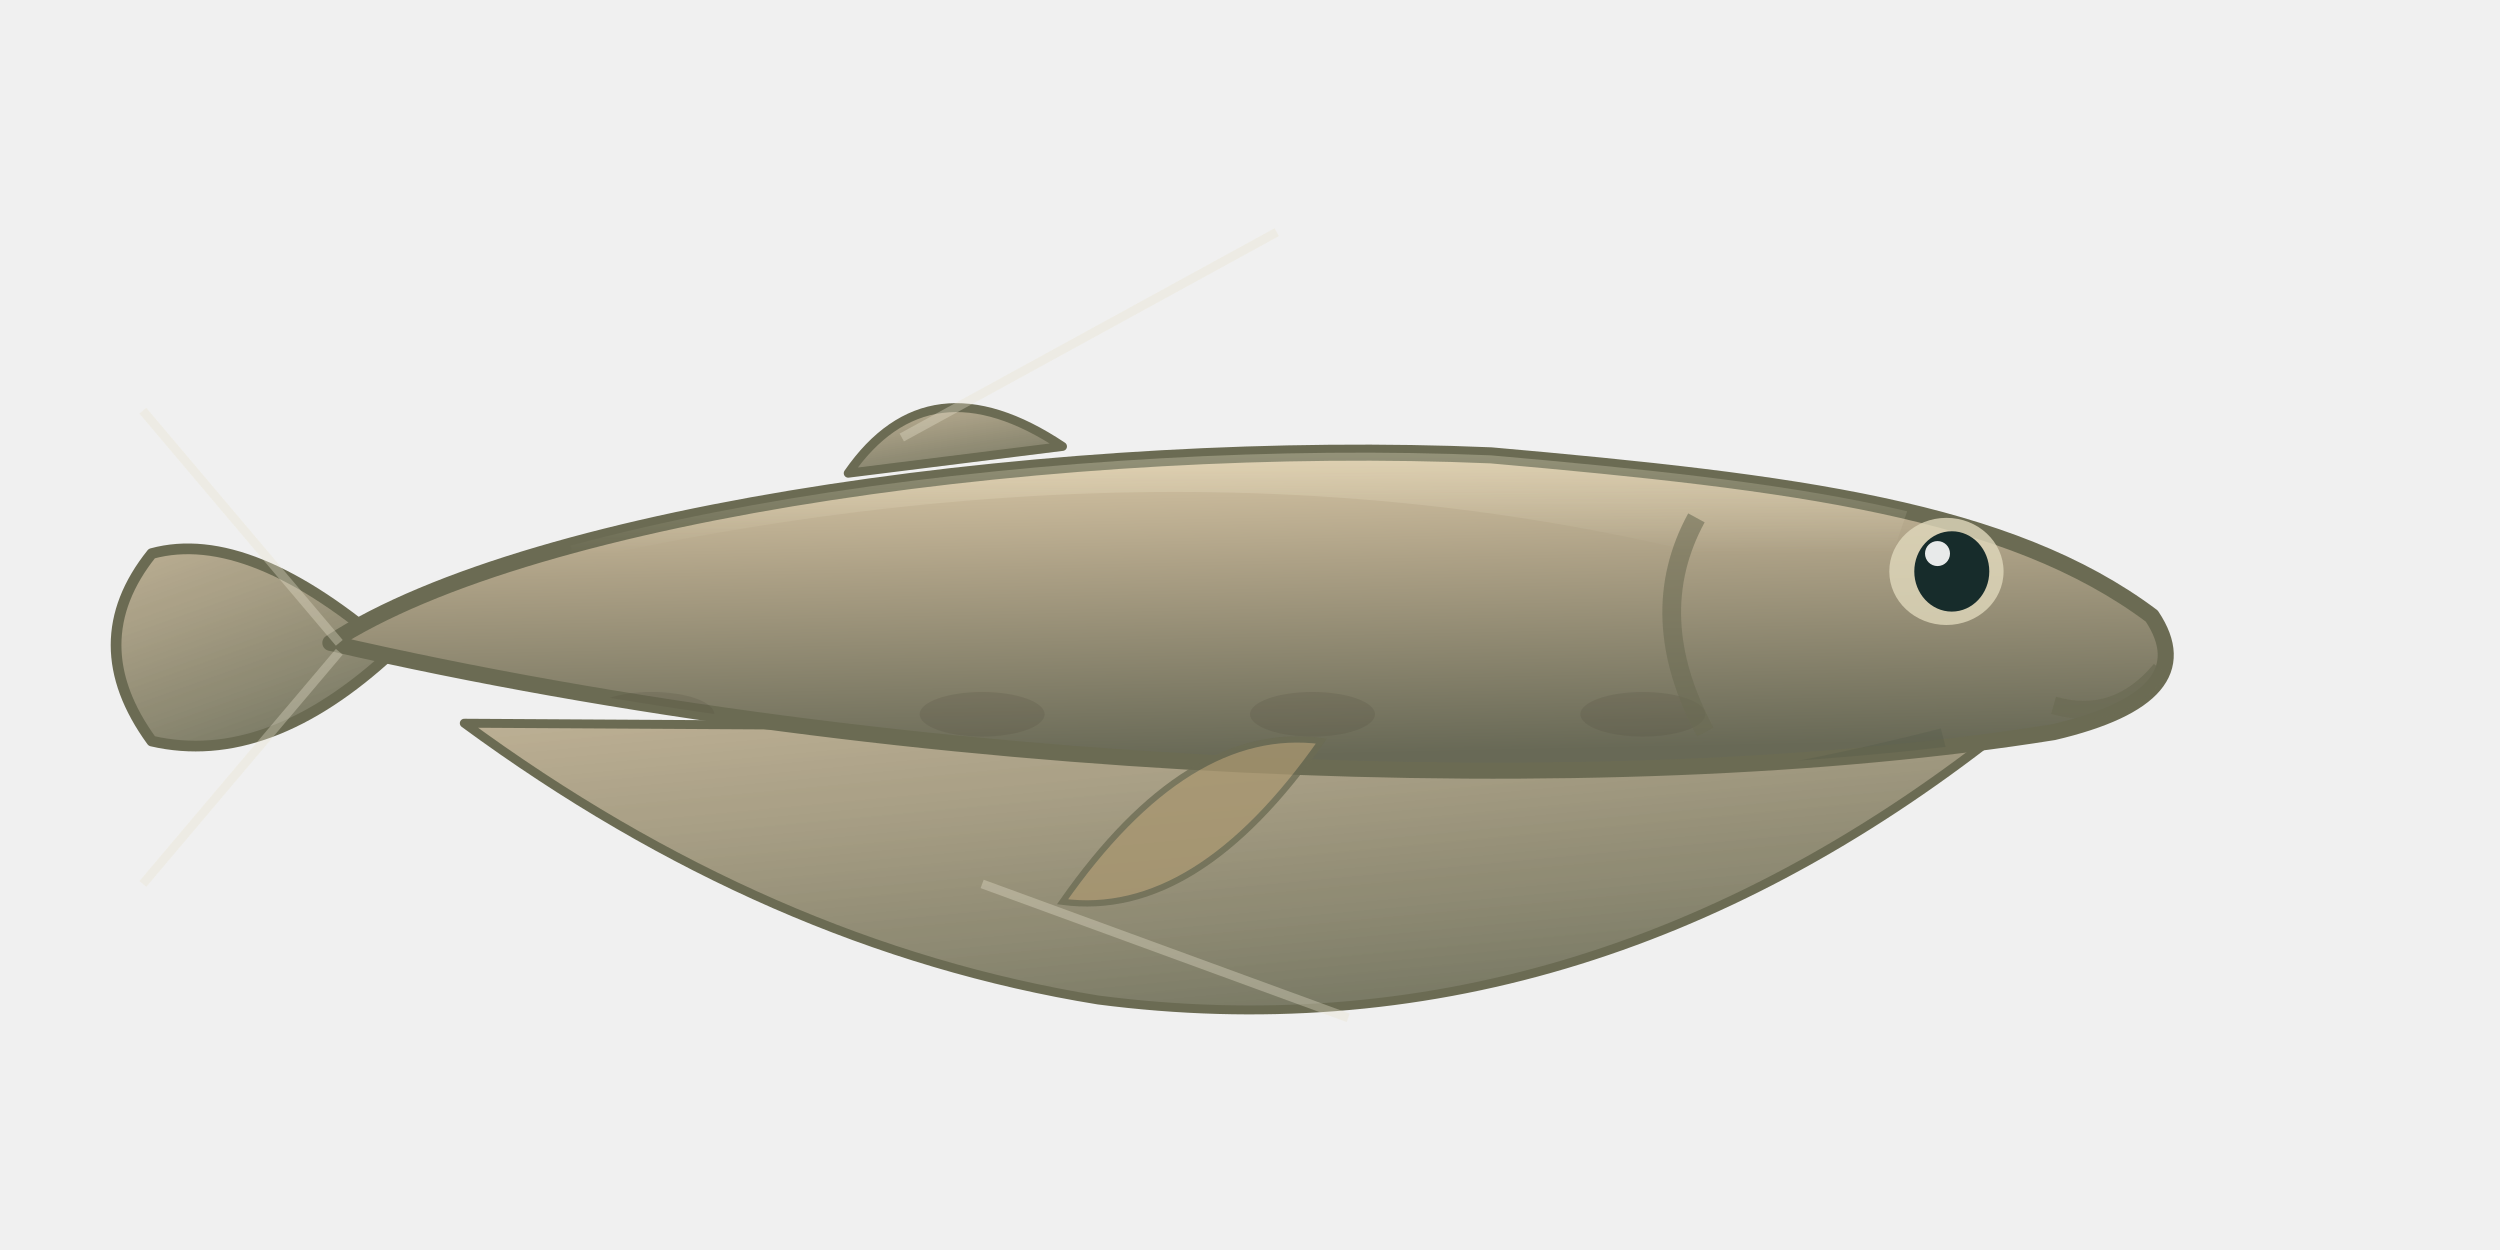
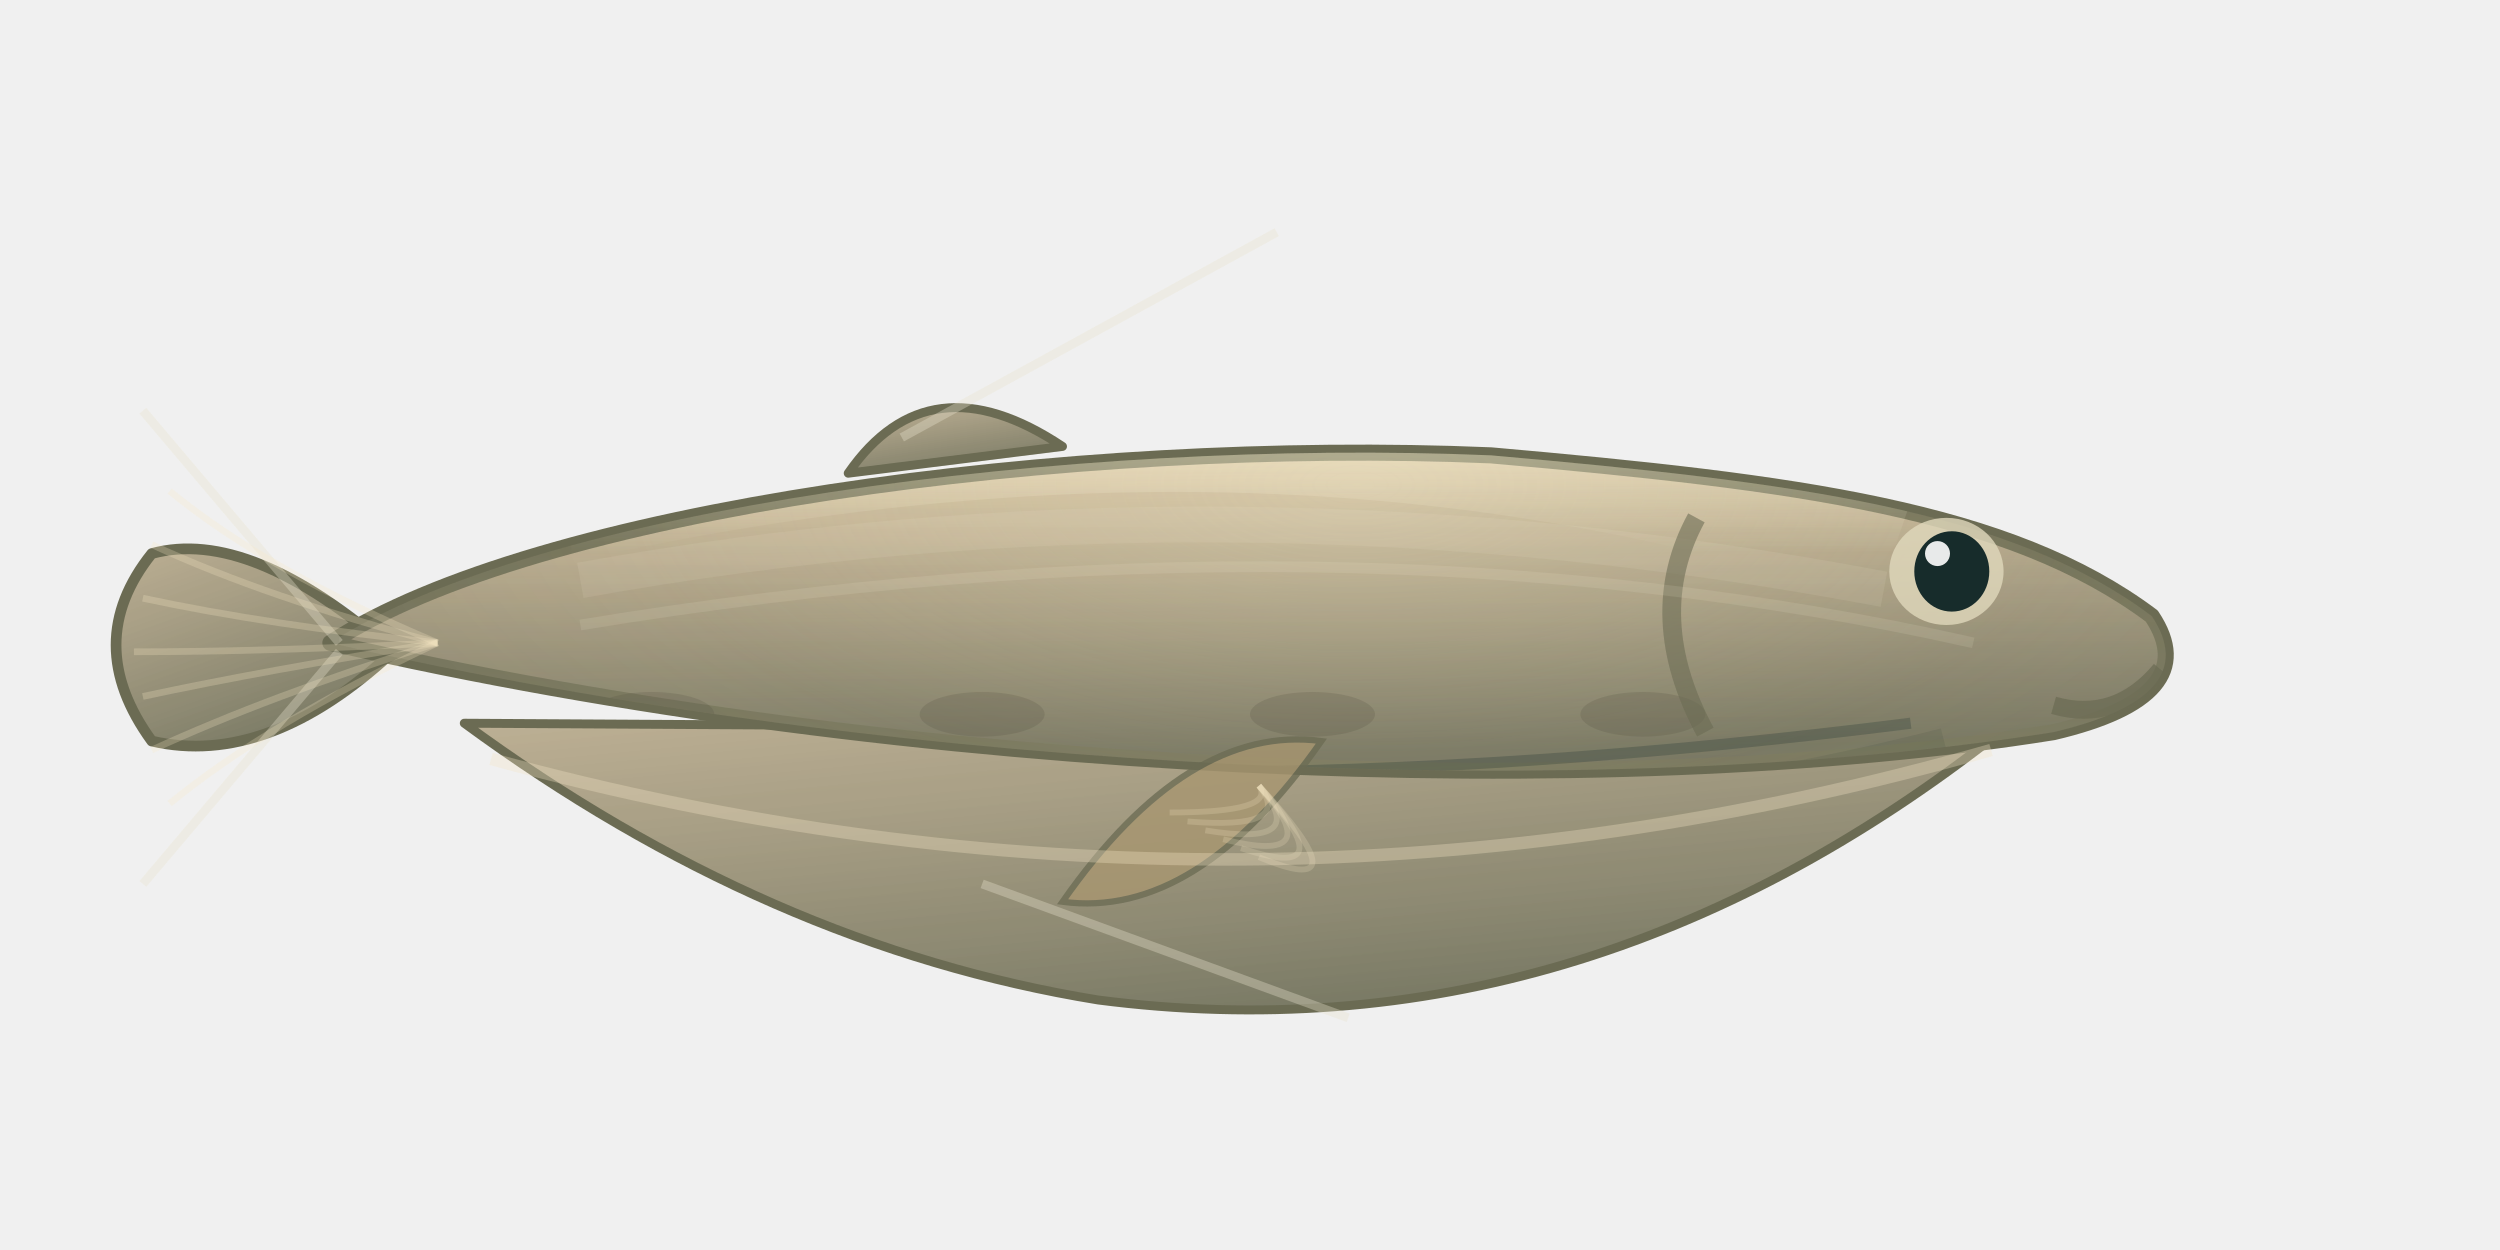
<svg xmlns="http://www.w3.org/2000/svg" width="560" height="280" viewBox="0 0 280 140" role="img" aria-label="notopterus-notopterus naturalist fish illustration">
  <defs>
    <linearGradient id="body" x1="0" y1="0" x2="0.12" y2="1">
      <stop offset="0" stop-color="#ddcbaa" />
      <stop offset=".40" stop-color="#ada186" />
      <stop offset="1" stop-color="#686956" />
    </linearGradient>
    <linearGradient id="fins" x1="0" y1="0" x2=".5" y2="1">
      <stop offset="0" stop-color="#a89670" stop-opacity=".72" />
      <stop offset="1" stop-color="#6b6b53" stop-opacity=".88" />
    </linearGradient>
    <linearGradient id="gloss" x1="0" y1="0" x2="0" y2="1">
      <stop offset="0" stop-color="#fff9dd" stop-opacity=".56" />
      <stop offset="1" stop-color="#fff9dd" stop-opacity="0" />
    </linearGradient>
    <pattern id="scales" width="15" height="11" patternUnits="userSpaceOnUse">
      <path d="M-2 5 Q5 13 13 5 M7 5 Q14 13 22 5" stroke="#476359" stroke-width="1" opacity=".46" fill="none" />
    </pattern>
    <clipPath id="fish-cut">
      <path d="M37 72 C60 57 120 49 167 51 C201 54 225 57 241 69 Q247 78 230 82 C180 90 102 87 37 72 Z" />
    </clipPath>
+     <radialGradient id="subsurface" cx="53%" cy="28%" r="78%">
+       <stop offset="0" stop-color="#fff4ce" stop-opacity=".27" />
+       <stop offset=".48" stop-color="#f1dbab" stop-opacity=".06" />
+       <stop offset="1" stop-color="#10252a" stop-opacity=".22" />
+     </radialGradient>
+     <linearGradient id="belly-light" x1="0" y1="0" x2="0" y2="1">
+       <stop offset="0" stop-color="#f3eed7" stop-opacity="0" />
+       <stop offset=".70" stop-color="#f5edcf" stop-opacity=".09" />
+       <stop offset="1" stop-color="#ede3c8" stop-opacity=".32" />
+     </linearGradient>
+     <pattern id="microdetail" width="11" height="13" patternUnits="userSpaceOnUse" patternTransform="rotate(5)">
+       <path d="M0 6 Q5 11 11 6" fill="none" stroke="#162e29" stroke-width=".4" opacity=".21" />
+       <circle cx="7" cy="4" r=".55" fill="#f5e9c4" opacity=".33" />
+       <circle cx="2" cy="10" r=".32" fill="#162e29" opacity=".25" />
+     </pattern>
  </defs>
  <g>
    <path d="M44 73 Q28 59 17 62 Q9 72 17 83 Q30 86 44 73 Z" fill="url(#fins)" stroke="#6b6b53" stroke-width="1.2" stroke-linejoin="round" />
    <path d="M95 53 Q104 40 119 50 Z" fill="url(#fins)" stroke="#6b6b53" stroke-width="1" stroke-linejoin="round" />
    <path d="M52 81 Q86 106 123 112 Q177 119 224 82 Z" fill="url(#fins)" stroke="#6b6b53" stroke-width="1" stroke-linejoin="round" />
    <path d="M37 72 C60 57 120 49 167 51 C201 54 225 57 241 69 Q247 78 230 82 C180 90 102 87 37 72 Z" fill="url(#body)" stroke="#6b6b53" stroke-width="1.8" stroke-linejoin="round" />
    <g clip-path="url(#fish-cut)">
+       <rect x="38" y="28" width="215" height="94" fill="url(#subsurface)" />
+       <rect x="38" y="43" width="215" height="70" fill="url(#belly-light)" />
+       <path d="M65 65 Q137 52 211 66" fill="none" stroke="#f4edd3" stroke-width="4" opacity=".10" />
+       <path d="M60 81 Q127 92 214 81" fill="none" stroke="#162a28" stroke-width="1.25" opacity=".24" />
      <ellipse cx="73" cy="80" rx="7" ry="2.5" fill="#514c3c" opacity=".20" />
      <ellipse cx="110" cy="80" rx="7" ry="2.5" fill="#514c3c" opacity=".20" />
      <ellipse cx="147" cy="80" rx="7" ry="2.5" fill="#514c3c" opacity=".20" />
      <ellipse cx="184" cy="80" rx="7" ry="2.5" fill="#514c3c" opacity=".20" />
      <path d="M63 57 Q144 39 212 62" fill="none" stroke="url(#gloss)" stroke-width="12" opacity=".56" />
      <path d="M61 83 Q144 103 218 84" fill="none" stroke="#1a2a24" stroke-width="5" opacity=".09" />
    </g>
    <path d="M148 83 Q134 103 119 101 Q133 81 148 83 Z" fill="#a89670" opacity=".78" stroke="#6b6b53" stroke-width=".7" />
    <path d="M190 58 Q184 69 191 82" stroke="#6b6b53" stroke-width="2.1" fill="none" opacity=".58" />
    <path d="M242 75 q-5 6 -12 4" fill="none" stroke="#6b6b53" stroke-width="2" opacity=".73" />
    <ellipse cx="218" cy="64" rx="6.4" ry="6.0" fill="#e0d8bc" opacity=".8" />
    <ellipse cx="218.6" cy="64" rx="4.2" ry="4.5" fill="#172c2b" />
    <circle cx="217" cy="62" r="1.4" fill="#ffffff" opacity=".9" />
    <path d="M38 72 L16 46 M38 73 L16 99 M101 49 L143 26 M110 99 L151 114" stroke="#e9e3cd" stroke-width="1" opacity=".35" fill="none" />
+     <g class="fin-light-rays">
+       <path d="M49 72 Q30 64 19 55" fill="none" stroke="#f8e9c5" stroke-width=".75" opacity=".25" />
+       <path d="M49 72 Q30 67 17 61" fill="none" stroke="#f8e9c5" stroke-width=".75" opacity=".25" />
+       <path d="M49 72 Q30 70 16 67" fill="none" stroke="#f8e9c5" stroke-width=".75" opacity=".25" />
+       <path d="M49 72 Q30 73 15 73" fill="none" stroke="#f8e9c5" stroke-width=".75" opacity=".25" />
+       <path d="M49 72 Q30 75 16 78" fill="none" stroke="#f8e9c5" stroke-width=".75" opacity=".25" />
+       <path d="M49 72 Q30 78 17 84" fill="none" stroke="#f8e9c5" stroke-width=".75" opacity=".25" />
+       <path d="M49 72 Q30 81 19 90" fill="none" stroke="#f8e9c5" stroke-width=".75" opacity=".25" />
+       <path d="M141 88 Q143 91 131 91" stroke="#f9ecc9" stroke-width=".65" opacity=".20" fill="none" />
+       <path d="M141 88 Q145 93 133 92" stroke="#f9ecc9" stroke-width=".65" opacity=".20" fill="none" />
+       <path d="M141 88 Q147 95 135 93" stroke="#f9ecc9" stroke-width=".65" opacity=".20" fill="none" />
+       <path d="M141 88 Q149 97 137 94" stroke="#f9ecc9" stroke-width=".65" opacity=".20" fill="none" />
+       <path d="M141 88 Q151 99 139 95" stroke="#f9ecc9" stroke-width=".65" opacity=".20" fill="none" />
+       <path d="M141 88 Q153 101 141 96" stroke="#f9ecc9" stroke-width=".65" opacity=".20" fill="none" />
+     </g>
+     <path d="M55 85 Q139 108 223 84" fill="none" stroke="#f3e5c4" stroke-width="1.4" opacity=".33" />
+     <path d="M65 70 Q150 56 221 72" fill="none" stroke="#f7efd4" stroke-width="1.2" opacity=".12" />
  </g>
</svg>
